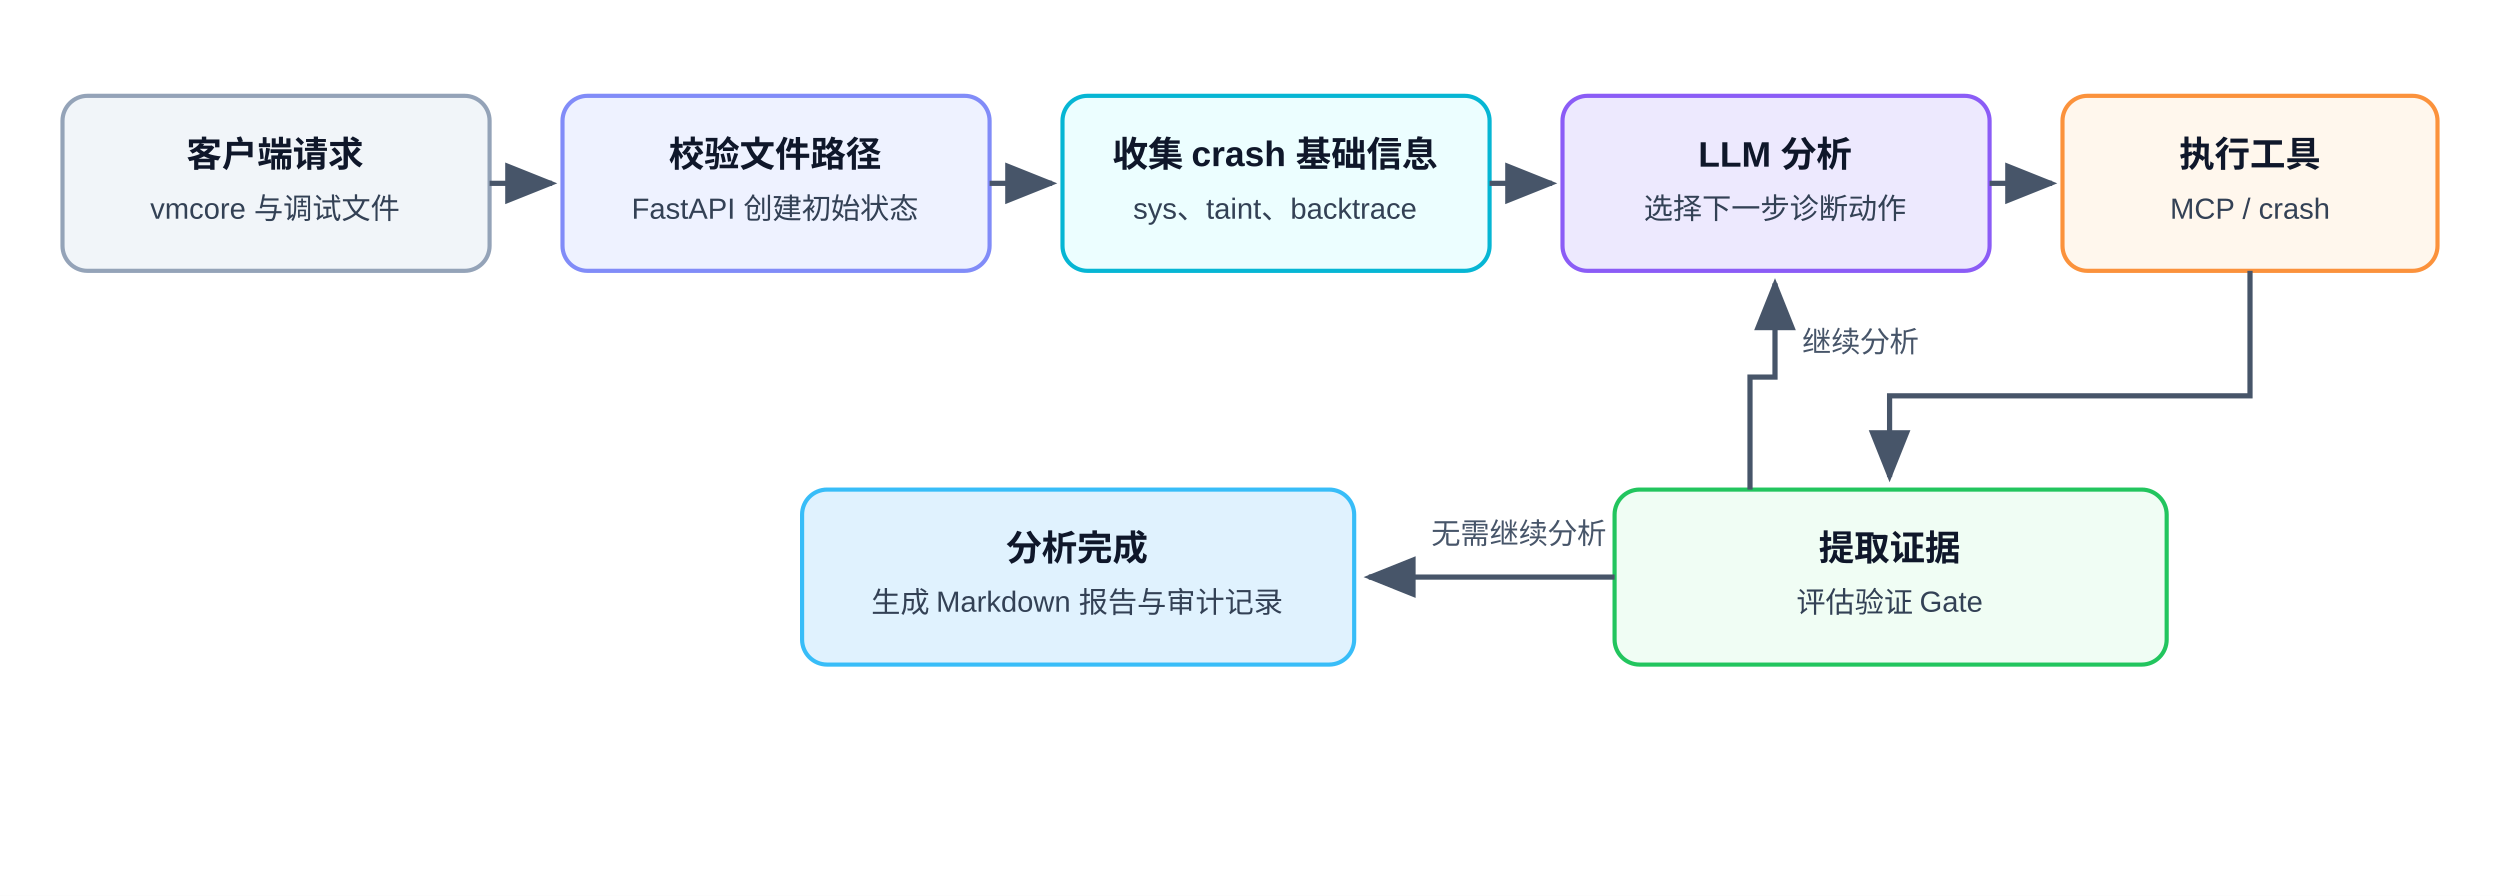
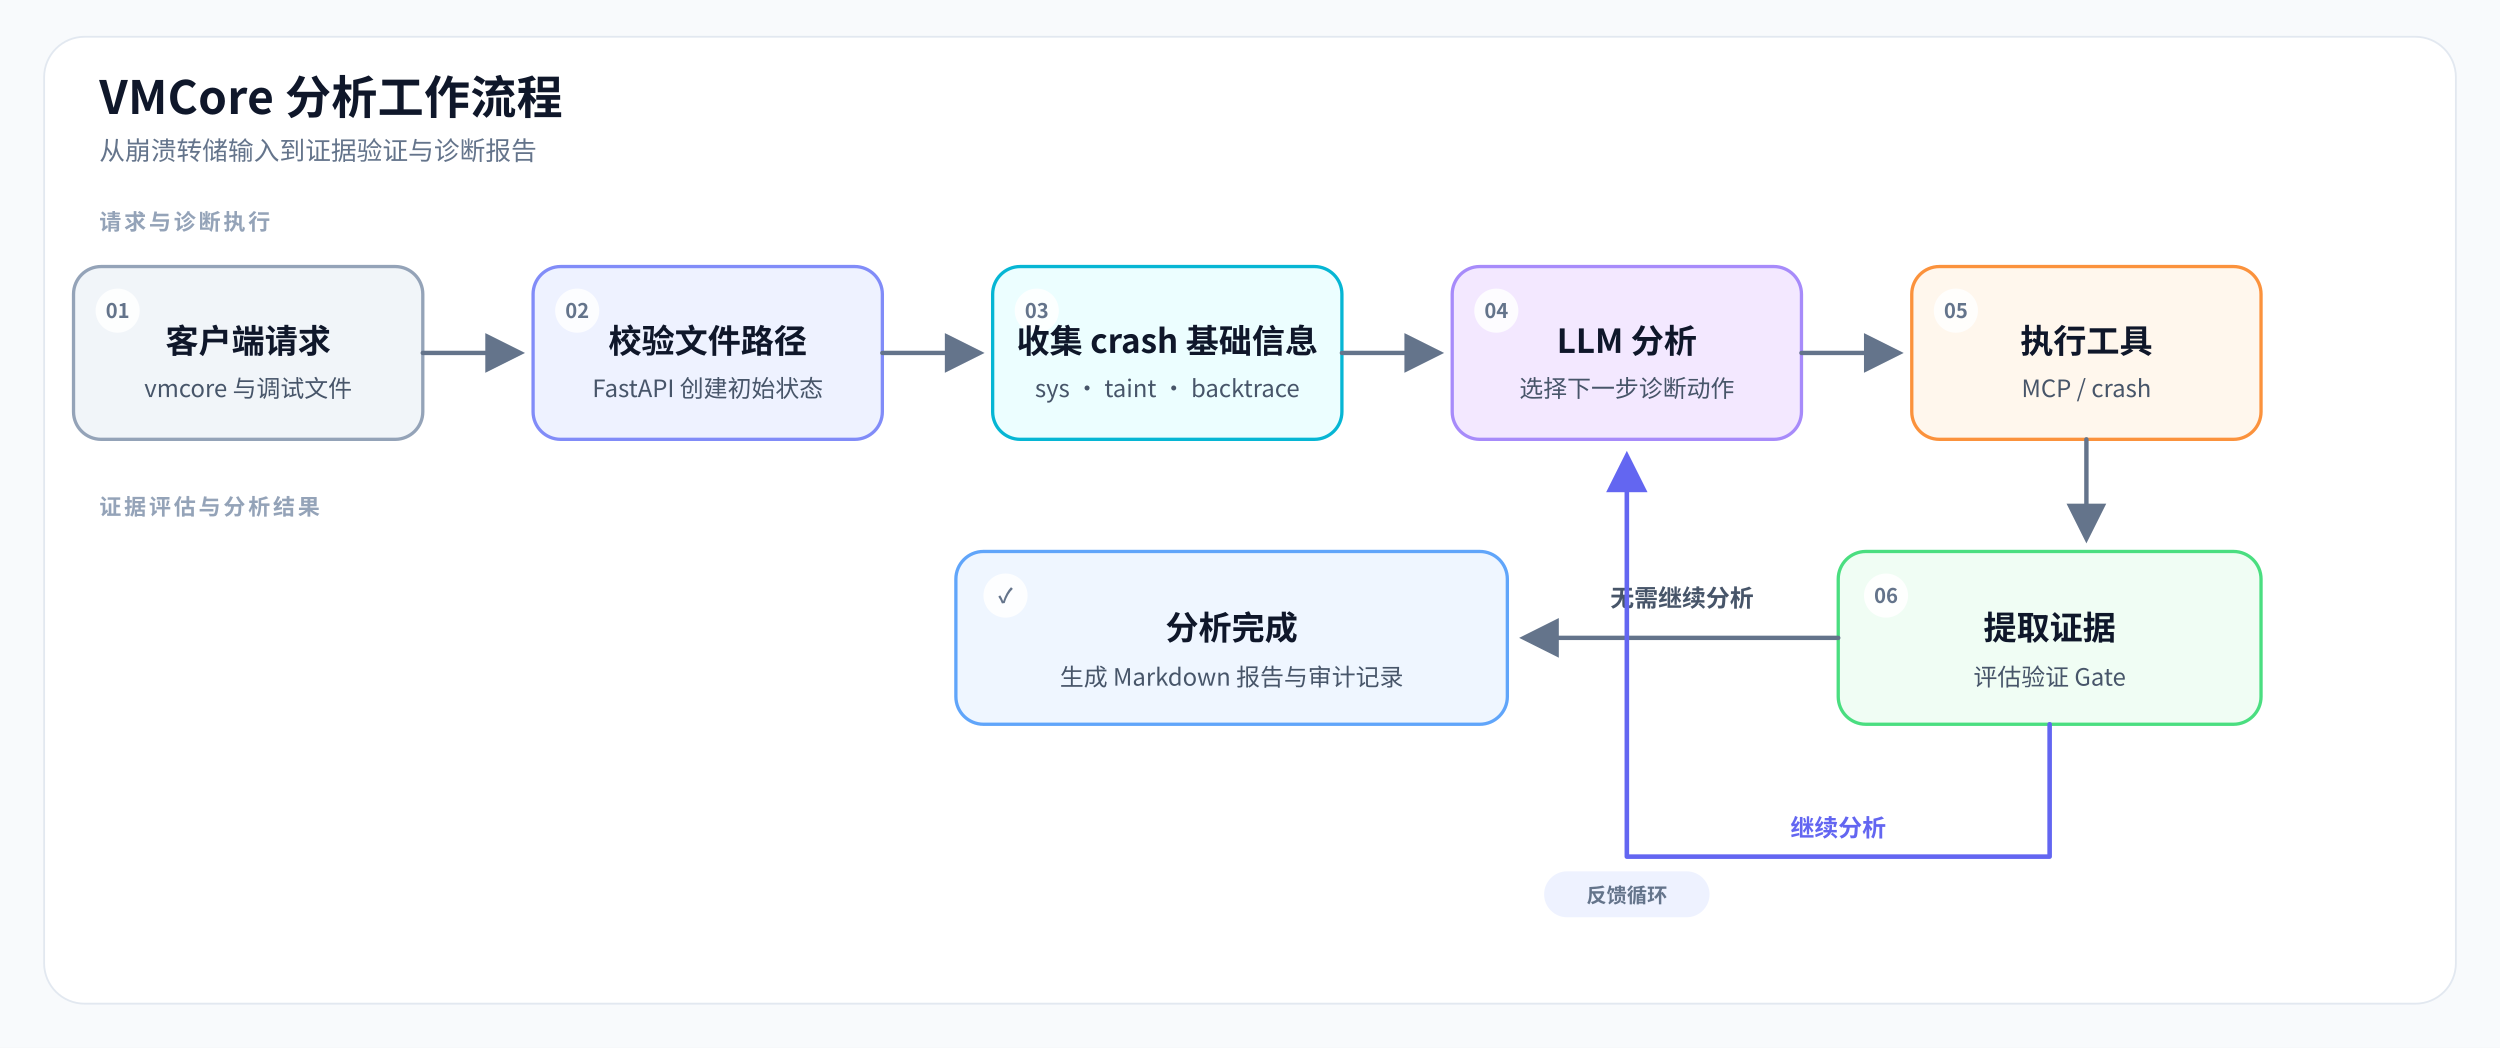
- <svg xmlns="http://www.w3.org/2000/svg" width="1200" height="430" viewBox="0 0 1200 430" role="img" aria-labelledby="title description">
+ <svg xmlns="http://www.w3.org/2000/svg" width="1360" height="570" viewBox="0 0 1360 570" role="img" aria-labelledby="title desc">
  <defs>
-     <marker id="arrow" markerWidth="10" markerHeight="8" refX="9" refY="4" orient="auto">
-       <path d="M0 0L10 4L0 8Z" fill="#475569" />
+     <marker id="arrow" markerWidth="9" markerHeight="9" refX="7.5" refY="4.5" orient="auto">
+       <path d="M0 0L9 4.5L0 9Z" fill="#64748B" />
    </marker>
+     <marker id="arrowBlue" markerWidth="9" markerHeight="9" refX="7.5" refY="4.5" orient="auto">
+       <path d="M0 0L9 4.5L0 9Z" fill="#6366F1" />
+     </marker>
+     <filter id="shadow" x="-20%" y="-20%" width="140%" height="150%">
+       <feDropShadow dx="0" dy="3" stdDeviation="5" flood-color="#0F172A" flood-opacity=".07" />
+     </filter>
    <style>
-       text { font-family: "Microsoft YaHei", "Noto Sans SC", Arial, sans-serif; fill: #0f172a; }
-       .box { stroke-width: 2; rx: 12; }
-       .label { font-size: 17px; font-weight: 700; text-anchor: middle; }
-       .sub { font-size: 14px; text-anchor: middle; fill: #334155; }
-       .edge { fill: none; stroke: #475569; stroke-width: 2.5; marker-end: url(#arrow); }
-       .caption { font-size: 14px; fill: #475569; }
-     </style>
+  text{font-family:'Noto Sans CJK SC',sans-serif;fill:#0F172A}
+  .title{font-size:25px;font-weight:750;letter-spacing:.2px}
+  .subtitle{font-size:14px;fill:#64748B}
+  .phase{font-size:12px;font-weight:700;letter-spacing:1.5px;fill:#94A3B8}
+  .card{stroke-width:1.8}
+  .num{font-size:11px;font-weight:700;fill:#64748B}
+  .label{font-size:18px;font-weight:700}
+  .detail{font-size:13px;fill:#475569}
+  .edge{fill:none;stroke:#64748B;stroke-width:2.4;stroke-linecap:round;stroke-linejoin:round;marker-end:url(#arrow)}
+  .loop{fill:none;stroke:#6366F1;stroke-width:2.5;stroke-linecap:round;stroke-linejoin:round;marker-end:url(#arrowBlue)}
+  .edge-label{font-size:13px;font-weight:600;fill:#475569}
+  .loop-label{font-size:13px;font-weight:650;fill:#6366F1}
+  </style>
  </defs>
-   <rect width="1200" height="430" fill="#ffffff" />
-   <rect class="box" x="30" y="46" width="205" height="84" fill="#f1f5f9" stroke="#94a3b8" />
-   <text class="label" x="132" y="80">客户端请求</text>
-   <text class="sub" x="132" y="105">vmcore 与调试文件</text>
-   <rect class="box" x="270" y="46" width="205" height="84" fill="#eef2ff" stroke="#818cf8" />
-   <text class="label" x="372" y="80">校验文件路径</text>
-   <text class="sub" x="372" y="105">FastAPI 创建初始状态</text>
-   <rect class="box" x="510" y="46" width="205" height="84" fill="#ecfeff" stroke="#06b6d4" />
-   <text class="label" x="612" y="80">收集 crash 基础信息</text>
-   <text class="sub" x="612" y="105">sys、taint、backtrace</text>
-   <rect class="box" x="750" y="46" width="205" height="84" fill="#ede9fe" stroke="#8b5cf6" />
-   <text class="label" x="852" y="80">LLM 分析</text>
-   <text class="sub" x="852" y="105">选择下一步诊断动作</text>
-   <rect class="box" x="990" y="46" width="180" height="84" fill="#fff7ed" stroke="#fb923c" />
-   <text class="label" x="1080" y="80">执行工具</text>
-   <text class="sub" x="1080" y="105">MCP / crash</text>
-   <path class="edge" d="M235 88H265" />
-   <path class="edge" d="M475 88H505" />
-   <path class="edge" d="M715 88H745" />
-   <path class="edge" d="M955 88H985" />
-   <rect class="box" x="775" y="235" width="265" height="84" fill="#f0fdf4" stroke="#22c55e" />
-   <text class="label" x="907" y="269">提取证据</text>
-   <text class="sub" x="907" y="294">评估验证 Gate</text>
-   <rect class="box" x="385" y="235" width="265" height="84" fill="#e0f2fe" stroke="#38bdf8" />
-   <text class="label" x="517" y="269">分析完成</text>
-   <text class="sub" x="517" y="294">生成 Markdown 报告与审计记录</text>
-   <path class="edge" d="M1080 130V190H907V229" />
-   <path class="edge" d="M775 277H657" />
-   <text class="caption" x="687" y="261">无需继续分析</text>
-   <path class="edge" d="M840 235V181H852V136" />
-   <text class="caption" x="865" y="169">继续分析</text>
+   <rect width="1360" height="570" fill="#F8FAFC" />
+   <rect x="24" y="20" width="1312" height="526" rx="22" fill="#FFFFFF" stroke="#E2E8F0" />
+   <text class="title" x="54" y="62" text-anchor="start">VMCore 分析工作流程</text>
+   <text class="subtitle" x="54" y="87" text-anchor="start">从崩溃转储输入到证据验证与诊断报告</text>
+   <text class="phase" x="54" y="125" text-anchor="start">请求与诊断执行</text>
+   <rect class="card" rx="15" x="40" y="145" width="190" height="94" fill="#F1F5F9" stroke="#94A3B8" />
+   <circle cx="64" cy="169" r="12" fill="#FFFFFF" opacity=".85" />
+   <text class="num" x="64" y="173" text-anchor="middle">01</text>
+   <text class="label" x="135" y="192" text-anchor="middle">客户端请求</text>
+   <text class="detail" x="135" y="216" text-anchor="middle">vmcore 与调试文件</text>
+   <rect class="card" rx="15" x="290" y="145" width="190" height="94" fill="#EEF2FF" stroke="#818CF8" />
+   <circle cx="314" cy="169" r="12" fill="#FFFFFF" opacity=".85" />
+   <text class="num" x="314" y="173" text-anchor="middle">02</text>
+   <text class="label" x="385" y="192" text-anchor="middle">校验文件路径</text>
+   <text class="detail" x="385" y="216" text-anchor="middle">FastAPI 创建初始状态</text>
+   <rect class="card" rx="15" x="540" y="145" width="190" height="94" fill="#ECFEFF" stroke="#06B6D4" />
+   <circle cx="564" cy="169" r="12" fill="#FFFFFF" opacity=".85" />
+   <text class="num" x="564" y="173" text-anchor="middle">03</text>
+   <text class="label" x="635" y="192" text-anchor="middle">收集 crash 基础信息</text>
+   <text class="detail" x="635" y="216" text-anchor="middle">sys · taint · backtrace</text>
+   <rect class="card" rx="15" x="790" y="145" width="190" height="94" fill="#F3E8FF" stroke="#A78BFA" />
+   <circle cx="814" cy="169" r="12" fill="#FFFFFF" opacity=".85" />
+   <text class="num" x="814" y="173" text-anchor="middle">04</text>
+   <text class="label" x="885" y="192" text-anchor="middle">LLM 分析</text>
+   <text class="detail" x="885" y="216" text-anchor="middle">选择下一步诊断动作</text>
+   <rect class="card" rx="15" x="1040" y="145" width="190" height="94" fill="#FFF7ED" stroke="#FB923C" />
+   <circle cx="1064" cy="169" r="12" fill="#FFFFFF" opacity=".85" />
+   <text class="num" x="1064" y="173" text-anchor="middle">05</text>
+   <text class="label" x="1135" y="192" text-anchor="middle">执行工具</text>
+   <text class="detail" x="1135" y="216" text-anchor="middle">MCP / crash</text>
+   <path class="edge" d="M230 192 H282" />
+   <path class="edge" d="M480 192 H532" />
+   <path class="edge" d="M730 192 H782" />
+   <path class="edge" d="M980 192 H1032" />
+   <text class="phase" x="54" y="280" text-anchor="start">证据评估与分析结果</text>
+   <path class="edge" d="M1135 239 V292" />
+   <rect class="card" rx="15" x="1000" y="300" width="230" height="94" fill="#F0FDF4" stroke="#4ADE80" />
+   <circle cx="1026" cy="324" r="12" fill="#FFFFFF" opacity=".9" />
+   <text class="num" x="1026" y="328" text-anchor="middle">06</text>
+   <text class="label" x="1115" y="348" text-anchor="middle">提取证据</text>
+   <text class="detail" x="1115" y="373" text-anchor="middle">评估验证 Gate</text>
+   <rect class="card" rx="15" x="520" y="300" width="300" height="94" fill="#EFF6FF" stroke="#60A5FA" />
+   <circle cx="547" cy="324" r="12" fill="#FFFFFF" opacity=".9" />
+   <text class="num" x="547" y="328" text-anchor="middle">✓</text>
+   <text class="label" x="670" y="348" text-anchor="middle">分析完成</text>
+   <text class="detail" x="670" y="373" text-anchor="middle">生成 Markdown 报告与审计记录</text>
+   <path class="edge" d="M1000 347 H830" />
+   <text class="edge-label" x="915" y="330" text-anchor="middle">无需继续分析</text>
+   <path class="loop" d="M1115 394 V466 H885 V249" />
+   <text class="loop-label" x="1000" y="455" text-anchor="middle">继续分析</text>
+   <rect x="840" y="474" width="90" height="25" rx="12.5" fill="#EEF2FF" />
+   <text class="num" x="885" y="491" text-anchor="middle">反馈循环</text>
</svg>
